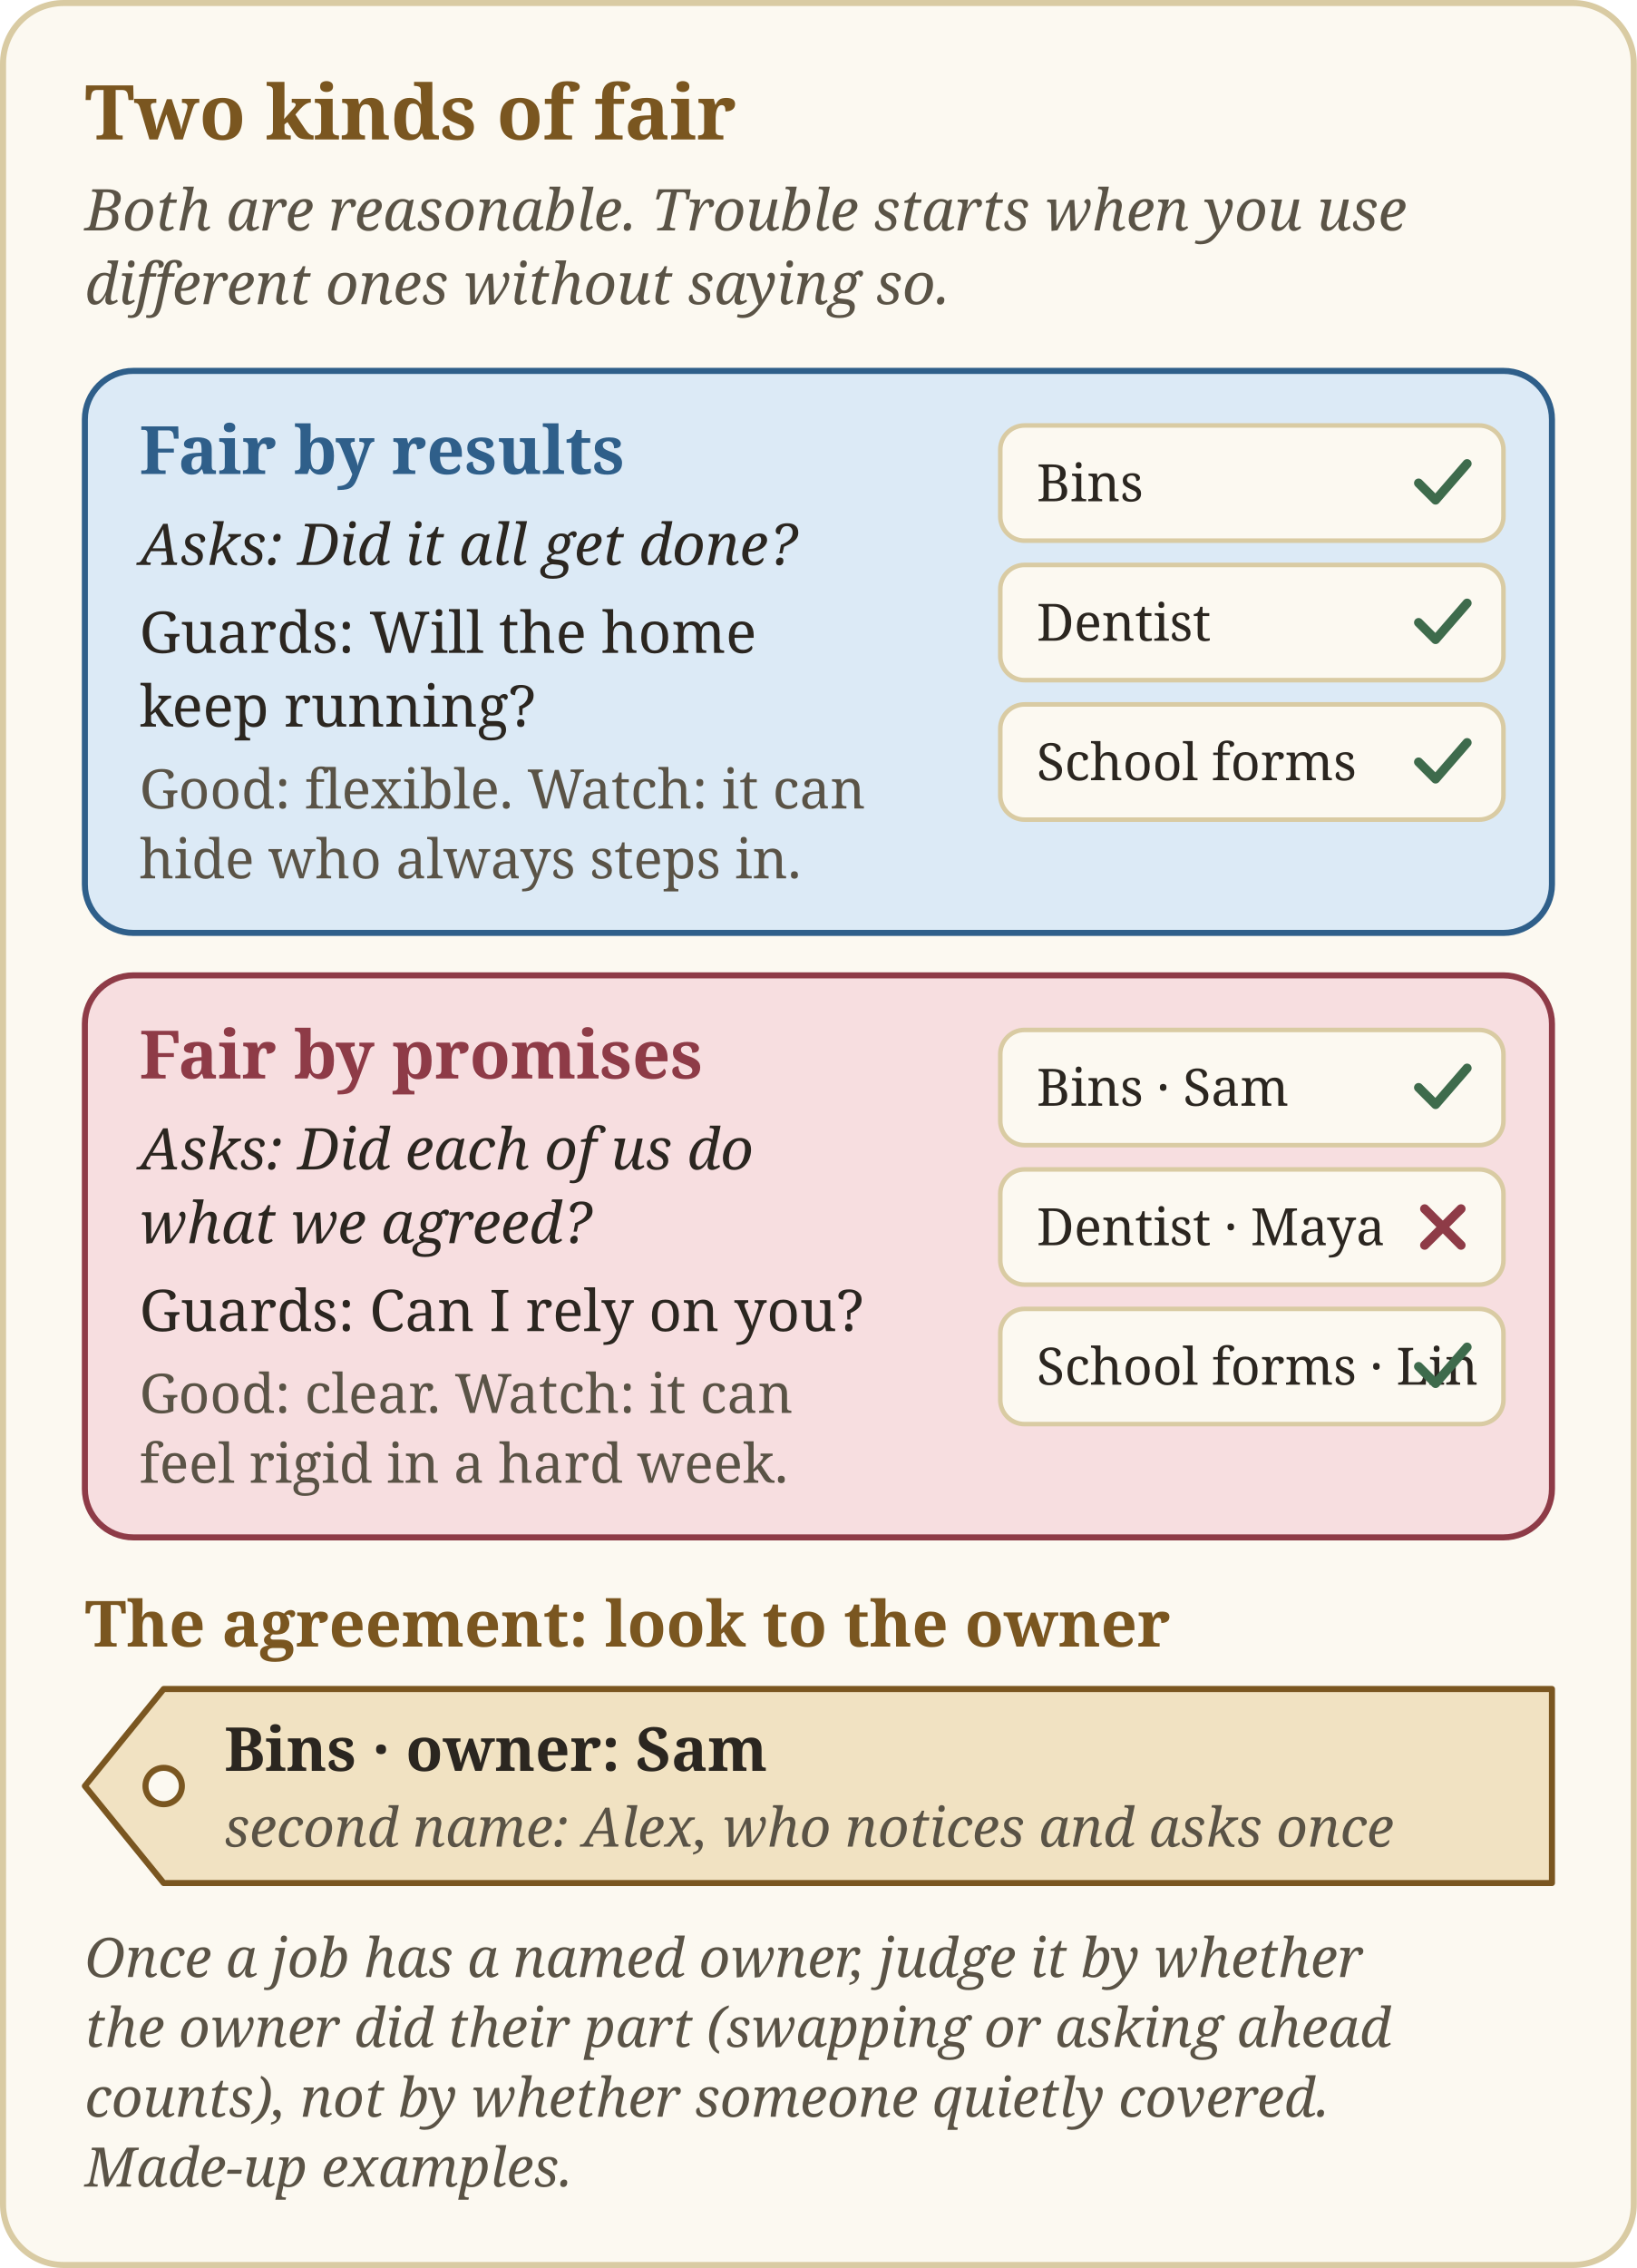
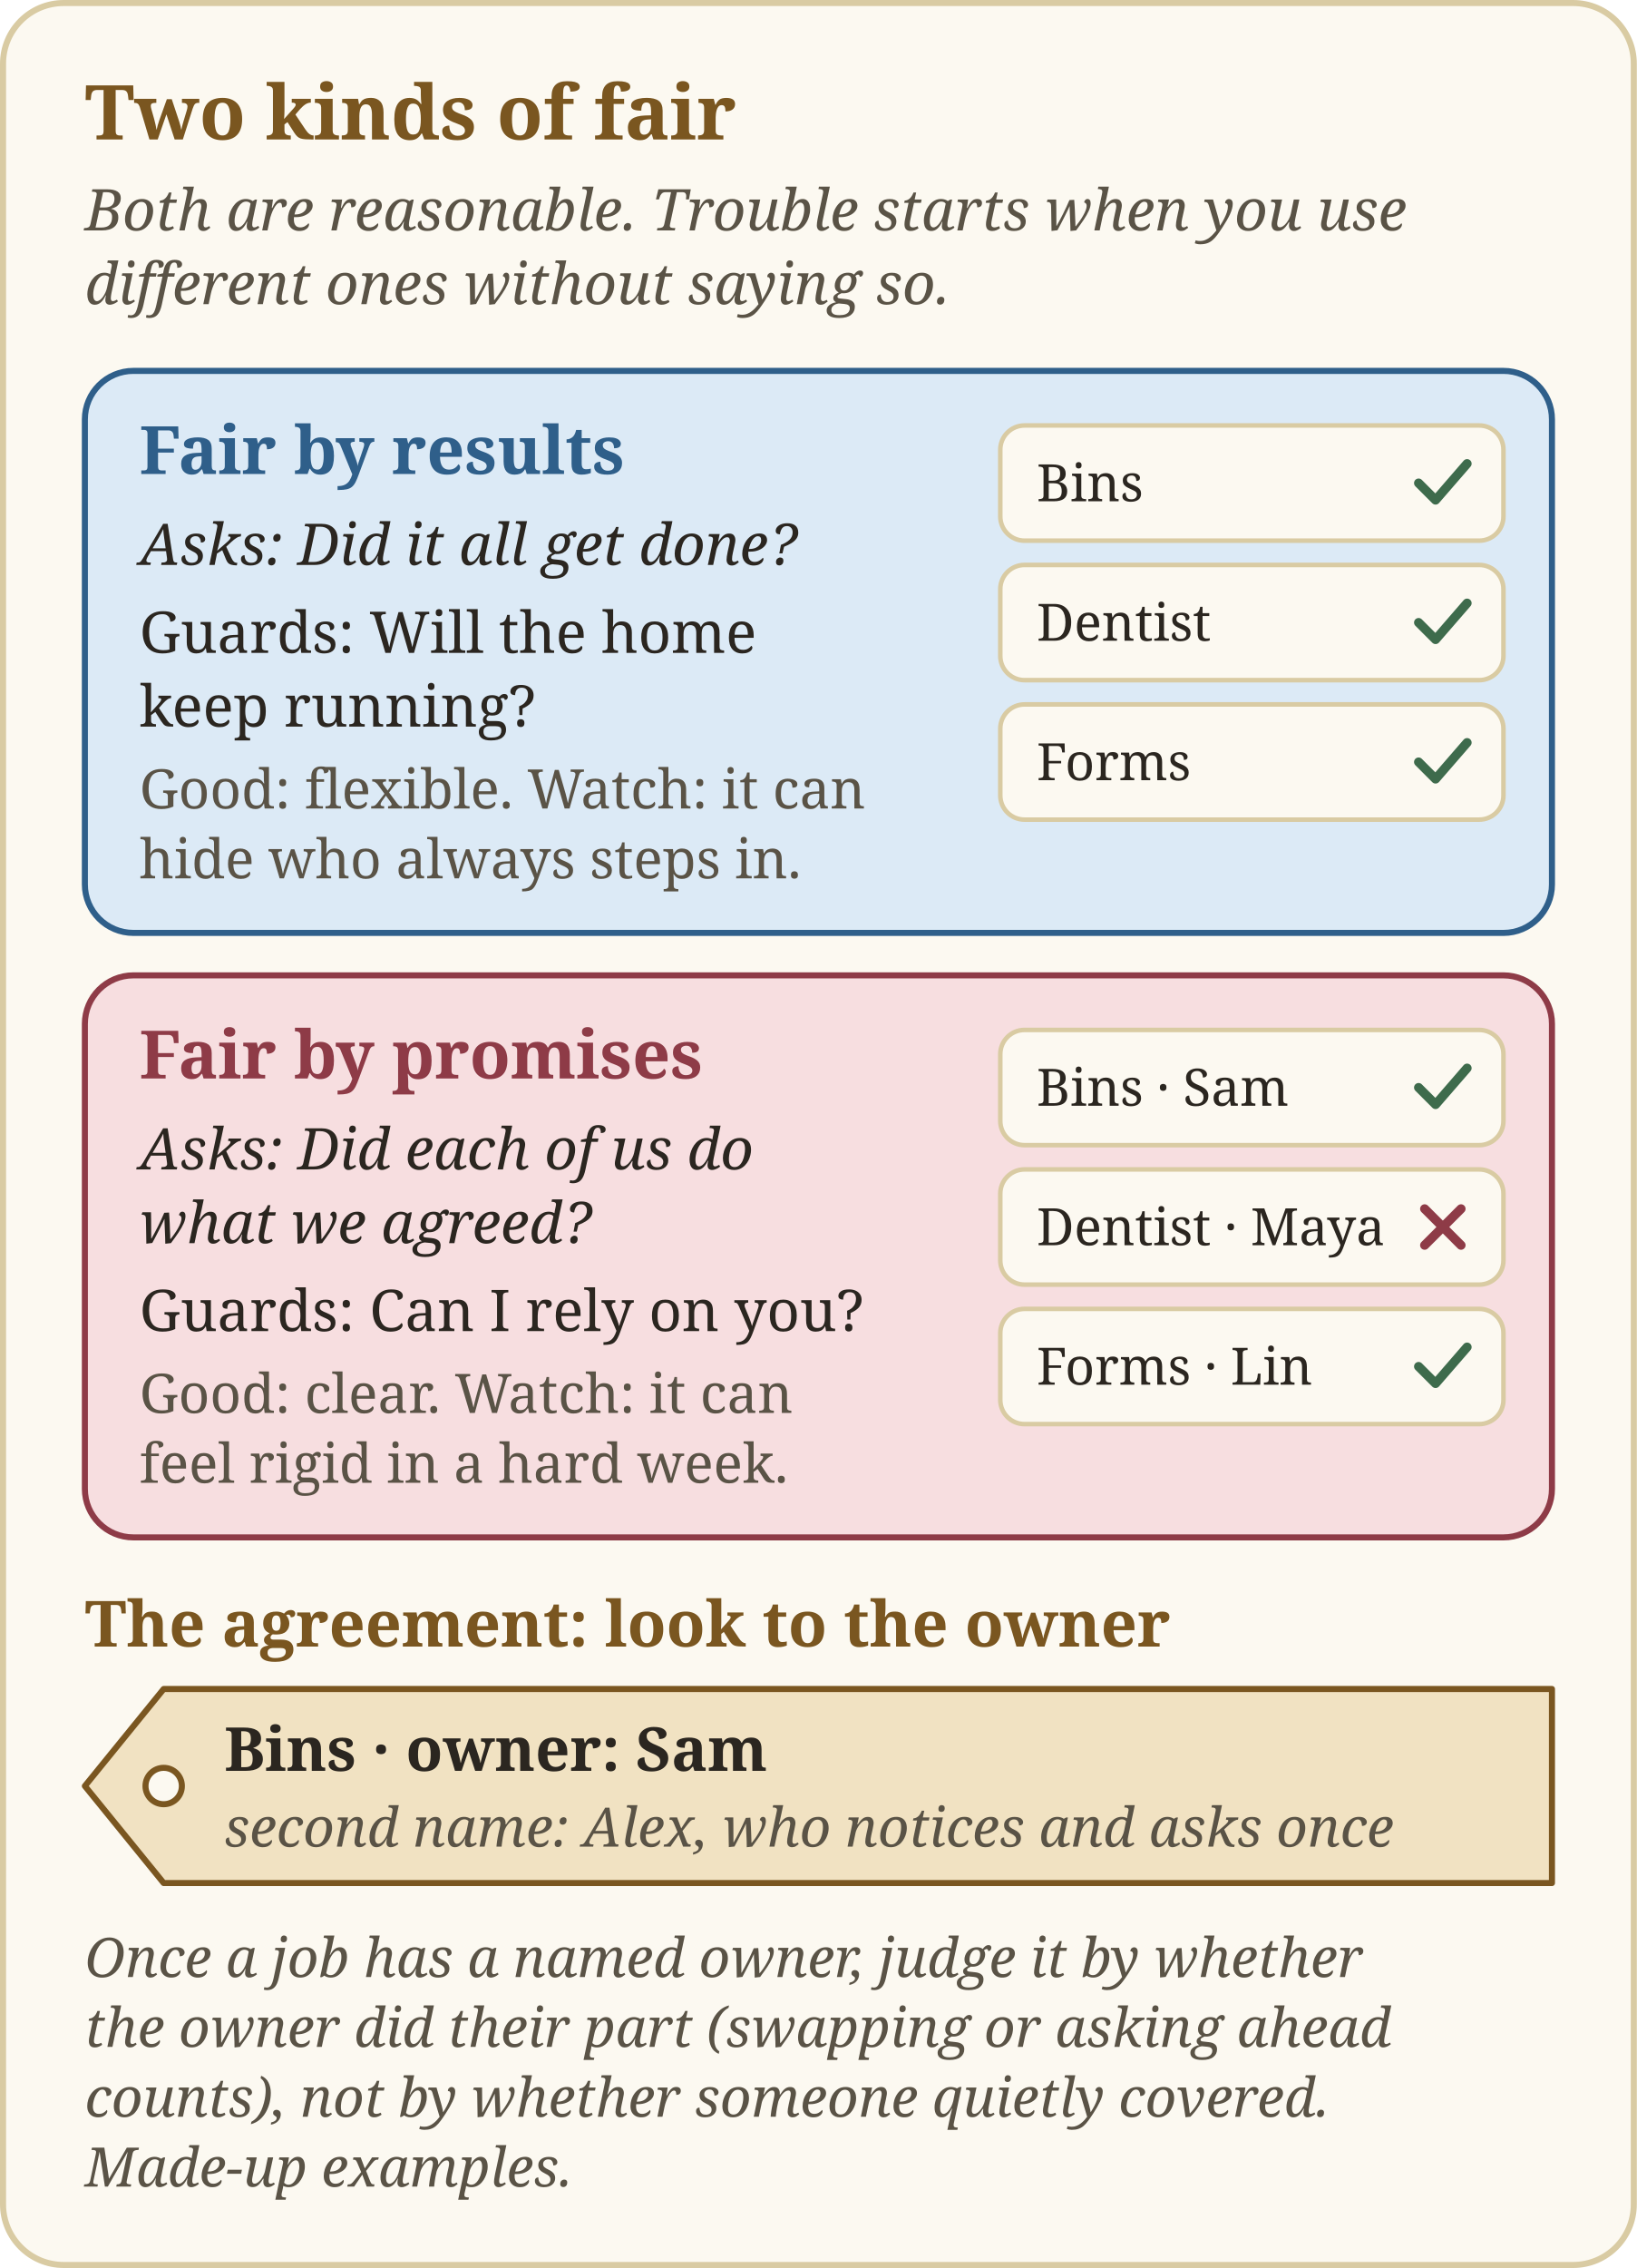
<svg xmlns="http://www.w3.org/2000/svg" viewBox="0 0 540 748" width="540" height="748" role="img" aria-labelledby="fig-ch4-fair-t fig-ch4-fair-d" font-family="Lora, Georgia, serif" fill="#2B2620">
  <rect x="1" y="1" width="538" height="746" rx="20" fill="#FCF9F1" stroke="#D9CBA3" stroke-width="2" />
  <text x="28" y="46" font-size="25" font-weight="bold" fill="#7A5620">Two kinds of fair</text>
  <text x="28" y="76" font-size="19" font-style="italic" fill="#5A5346">
    <tspan x="28" dy="0">Both are reasonable. Trouble starts when you use</tspan>
    <tspan x="28" dy="24.32">different ones without saying so.</tspan>
  </text>
  <rect x="28" y="122.32" width="484" height="185.36" rx="16" fill="#DCEAF6" stroke="#2F5F8A" stroke-width="2" />
  <text x="46" y="156.32" font-size="22" font-weight="bold" fill="#2F5F8A">Fair by results</text>
  <text x="46" y="186.32" font-size="19" font-style="italic">Asks: Did it all get done?</text>
  <text x="46" y="215.32" font-size="19">
    <tspan x="46" dy="0">Guards: Will the home</tspan>
    <tspan x="46" dy="24.32">keep running?</tspan>
  </text>
  <text x="46" y="266.64" font-size="18" fill="#5A5346">
    <tspan x="46" dy="0">Good: flexible. Watch: it can</tspan>
    <tspan x="46" dy="23.04">hide who always steps in.</tspan>
  </text>
  <rect x="330" y="140.32" width="166" height="38" rx="8" fill="#FCF9F1" stroke="#D9CBA3" stroke-width="1.5" />
  <text x="342" y="165.32" font-size="17">Bins</text>
  <path d="M468 159.32 L473.6 164.92 L484 152.92" fill="none" stroke="#3E6B4C" stroke-width="3" stroke-linecap="round" stroke-linejoin="round" />
  <rect x="330" y="186.32" width="166" height="38" rx="8" fill="#FCF9F1" stroke="#D9CBA3" stroke-width="1.5" />
  <text x="342" y="211.32" font-size="17">Dentist</text>
  <path d="M468 205.32 L473.6 210.92 L484 198.92" fill="none" stroke="#3E6B4C" stroke-width="3" stroke-linecap="round" stroke-linejoin="round" />
  <rect x="330" y="232.32" width="166" height="38" rx="8" fill="#FCF9F1" stroke="#D9CBA3" stroke-width="1.5" />
-   <text x="342" y="257.32" font-size="17">School forms</text>
+   <text x="342" y="257.32" font-size="17">Forms</text>
  <path d="M468 251.32 L473.6 256.92 L484 244.92" fill="none" stroke="#3E6B4C" stroke-width="3" stroke-linecap="round" stroke-linejoin="round" />
  <rect x="28" y="321.68" width="484" height="185.36" rx="16" fill="#F7DEE0" stroke="#8E3B47" stroke-width="2" />
  <text x="46" y="355.68" font-size="22" font-weight="bold" fill="#8E3B47">Fair by promises</text>
  <text x="46" y="385.68" font-size="19" font-style="italic">
    <tspan x="46" dy="0">Asks: Did each of us do</tspan>
    <tspan x="46" dy="24.32">what we agreed?</tspan>
  </text>
  <text x="46" y="439" font-size="19">Guards: Can I rely on you?</text>
  <text x="46" y="466" font-size="18" fill="#5A5346">
    <tspan x="46" dy="0">Good: clear. Watch: it can</tspan>
    <tspan x="46" dy="23.04">feel rigid in a hard week.</tspan>
  </text>
  <rect x="330" y="339.68" width="166" height="38" rx="8" fill="#FCF9F1" stroke="#D9CBA3" stroke-width="1.5" />
  <text x="342" y="364.68" font-size="17">Bins · Sam</text>
  <path d="M468 358.68 L473.6 364.28 L484 352.28" fill="none" stroke="#3E6B4C" stroke-width="3" stroke-linecap="round" stroke-linejoin="round" />
  <rect x="330" y="385.68" width="166" height="38" rx="8" fill="#FCF9F1" stroke="#D9CBA3" stroke-width="1.5" />
  <text x="342" y="410.68" font-size="17">Dentist · Maya</text>
  <path d="M470 398.68 L482 410.68 M482 398.68 L470 410.68" fill="none" stroke="#8E3B47" stroke-width="3" stroke-linecap="round" stroke-linejoin="round" />
  <rect x="330" y="431.68" width="166" height="38" rx="8" fill="#FCF9F1" stroke="#D9CBA3" stroke-width="1.5" />
-   <text x="342" y="456.68" font-size="17">School forms · Lin</text>
+   <text x="342" y="456.68" font-size="17">Forms · Lin</text>
  <path d="M468 450.68 L473.6 456.28 L484 444.28" fill="none" stroke="#3E6B4C" stroke-width="3" stroke-linecap="round" stroke-linejoin="round" />
  <text x="28" y="543.04" font-size="21" font-weight="bold" fill="#7A5620">The agreement: look to the owner</text>
  <path d="M54 557.04 H512 V621.04 H54 L28 589.04 Z" fill="#F1E2C2" stroke="#7A5620" stroke-width="2" stroke-linecap="round" stroke-linejoin="round" />
  <circle cx="54" cy="589.04" r="6" fill="#FCF9F1" stroke="#7A5620" stroke-width="2" />
  <text x="74" y="584.04" font-size="20" font-weight="bold">Bins · owner: Sam</text>
  <text x="74" y="609.04" font-size="18" font-style="italic" fill="#5A5346">second name: Alex, who notices and asks once</text>
  <text x="28" y="652.04" font-size="18" font-style="italic" fill="#5A5346">
    <tspan x="28" dy="0">Once a job has a named owner, judge it by whether</tspan>
    <tspan x="28" dy="23.04">the owner did their part (swapping or asking ahead</tspan>
    <tspan x="28" dy="23.04">counts), not by whether someone quietly covered.</tspan>
    <tspan x="28" dy="23.04">Made-up examples.</tspan>
  </text>
</svg>
